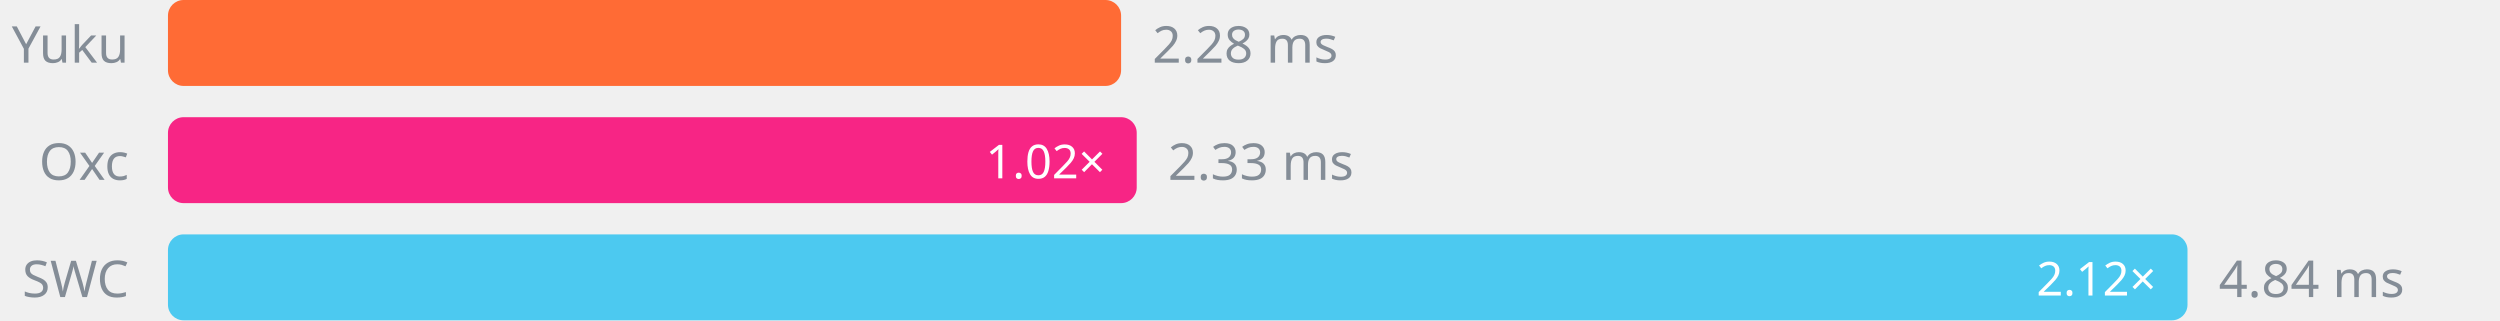
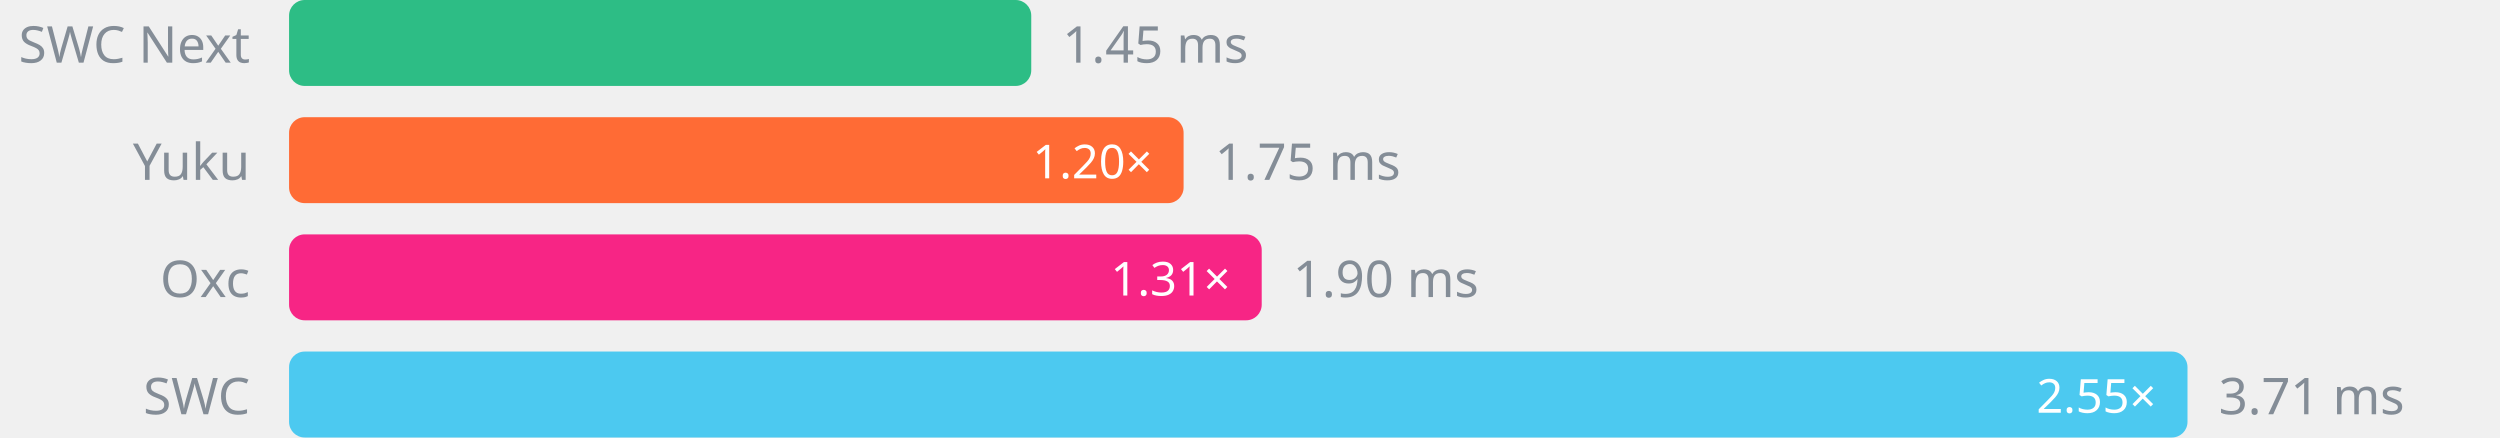
- <svg xmlns="http://www.w3.org/2000/svg" width="640" height="82" viewBox="0 0 640 82">
+ <svg xmlns="http://www.w3.org/2000/svg" width="640" height="112" viewBox="0 0 640 112">
  <style>
    text { font: 13px -apple-system, BlinkMacSystemFont, "Segoe UI", "Noto Sans", Helvetica, Arial, sans-serif; fill: #848d97; dominant-baseline: central; font-variant-numeric: tabular-nums }
    .ratio { font-size: 12px; fill: #fff }
  </style>
-   <text x="33" y="11" text-anchor="end">Yuku</text>
-   <rect x="43" y="0" width="244" height="22" rx="4" fill="#FF6B35" />
-   <text x="295" y="11">2.28 ms</text>
-   <text x="33" y="41" text-anchor="end">Oxc</text>
-   <rect x="43" y="30" width="248" height="22" rx="4" fill="#F72585" />
-   <text x="299" y="41">2.33 ms</text>
-   <text class="ratio" x="283" y="41" text-anchor="end">1.02×</text>
-   <text x="33" y="71" text-anchor="end">SWC</text>
-   <rect x="43" y="60" width="517" height="22" rx="4" fill="#4CC9F0" />
-   <text x="568" y="71">4.84 ms</text>
-   <text class="ratio" x="552" y="71" text-anchor="end">2.12×</text>
+   <text x="64" y="11" text-anchor="end">SWC Next</text>
+   <rect x="74" y="0" width="190" height="22" rx="4" fill="#2DBD85" />
+   <text x="272" y="11">1.45 ms</text>
+   <text x="64" y="41" text-anchor="end">Yuku</text>
+   <rect x="74" y="30" width="229" height="22" rx="4" fill="#FF6B35" />
+   <text x="311" y="41">1.75 ms</text>
+   <text class="ratio" x="295" y="41" text-anchor="end">1.20×</text>
+   <text x="64" y="71" text-anchor="end">Oxc</text>
+   <rect x="74" y="60" width="249" height="22" rx="4" fill="#F72585" />
+   <text x="331" y="71">1.90 ms</text>
+   <text class="ratio" x="315" y="71" text-anchor="end">1.31×</text>
+   <text x="64" y="101" text-anchor="end">SWC</text>
+   <rect x="74" y="90" width="486" height="22" rx="4" fill="#4CC9F0" />
+   <text x="568" y="101">3.71 ms</text>
+   <text class="ratio" x="552" y="101" text-anchor="end">2.55×</text>
</svg>
